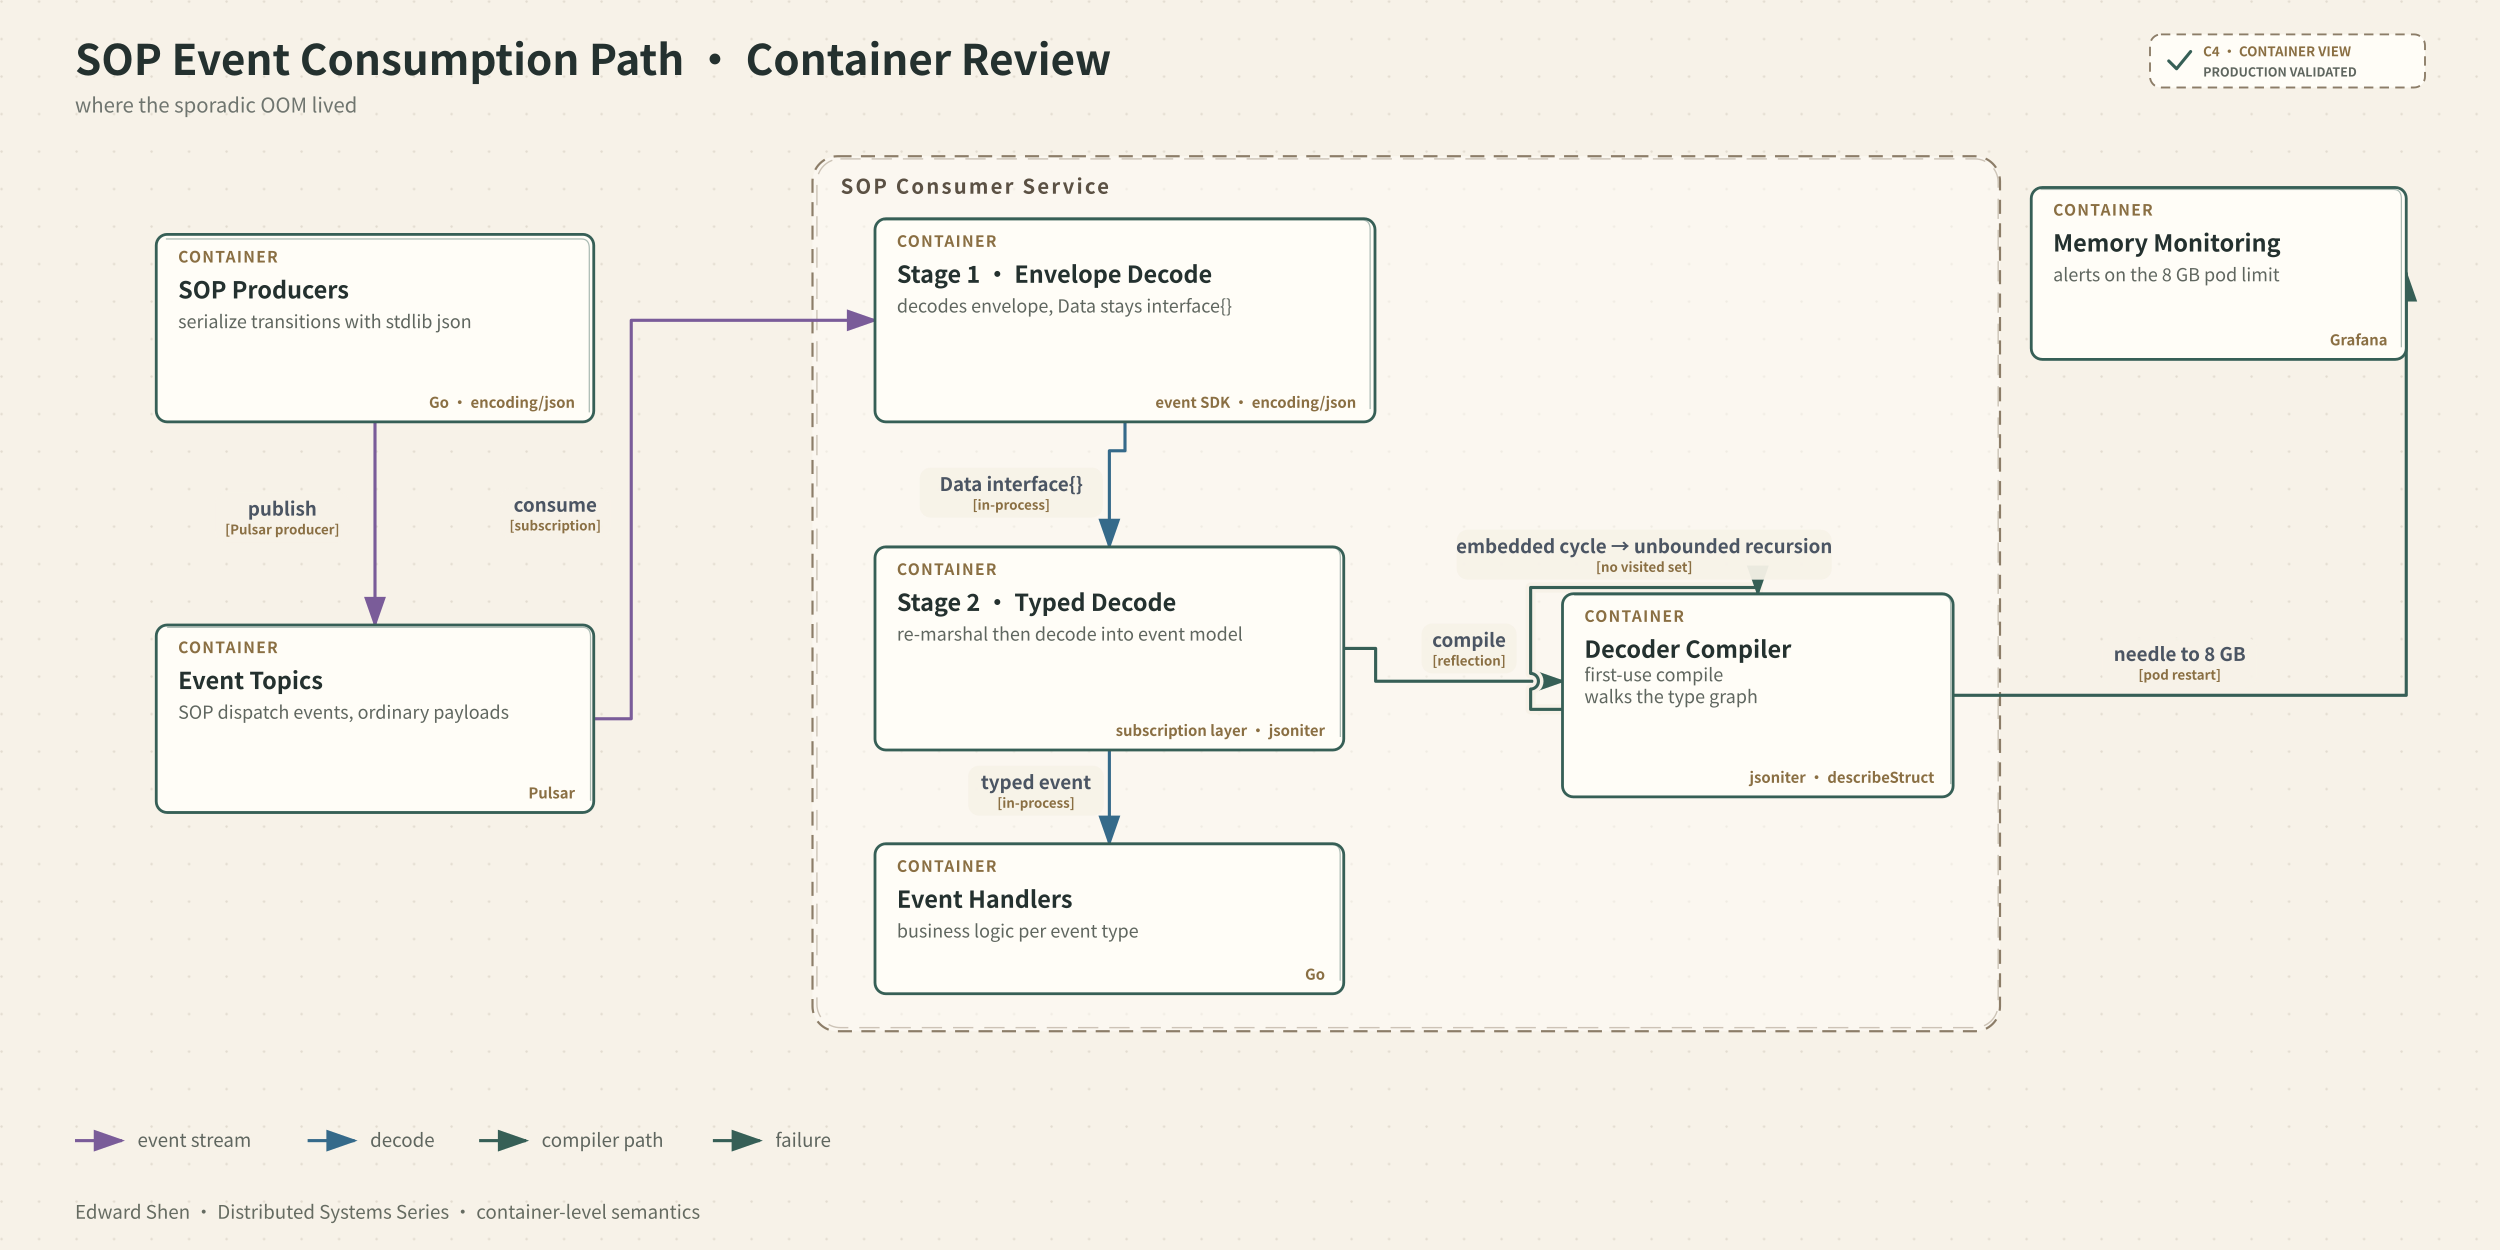
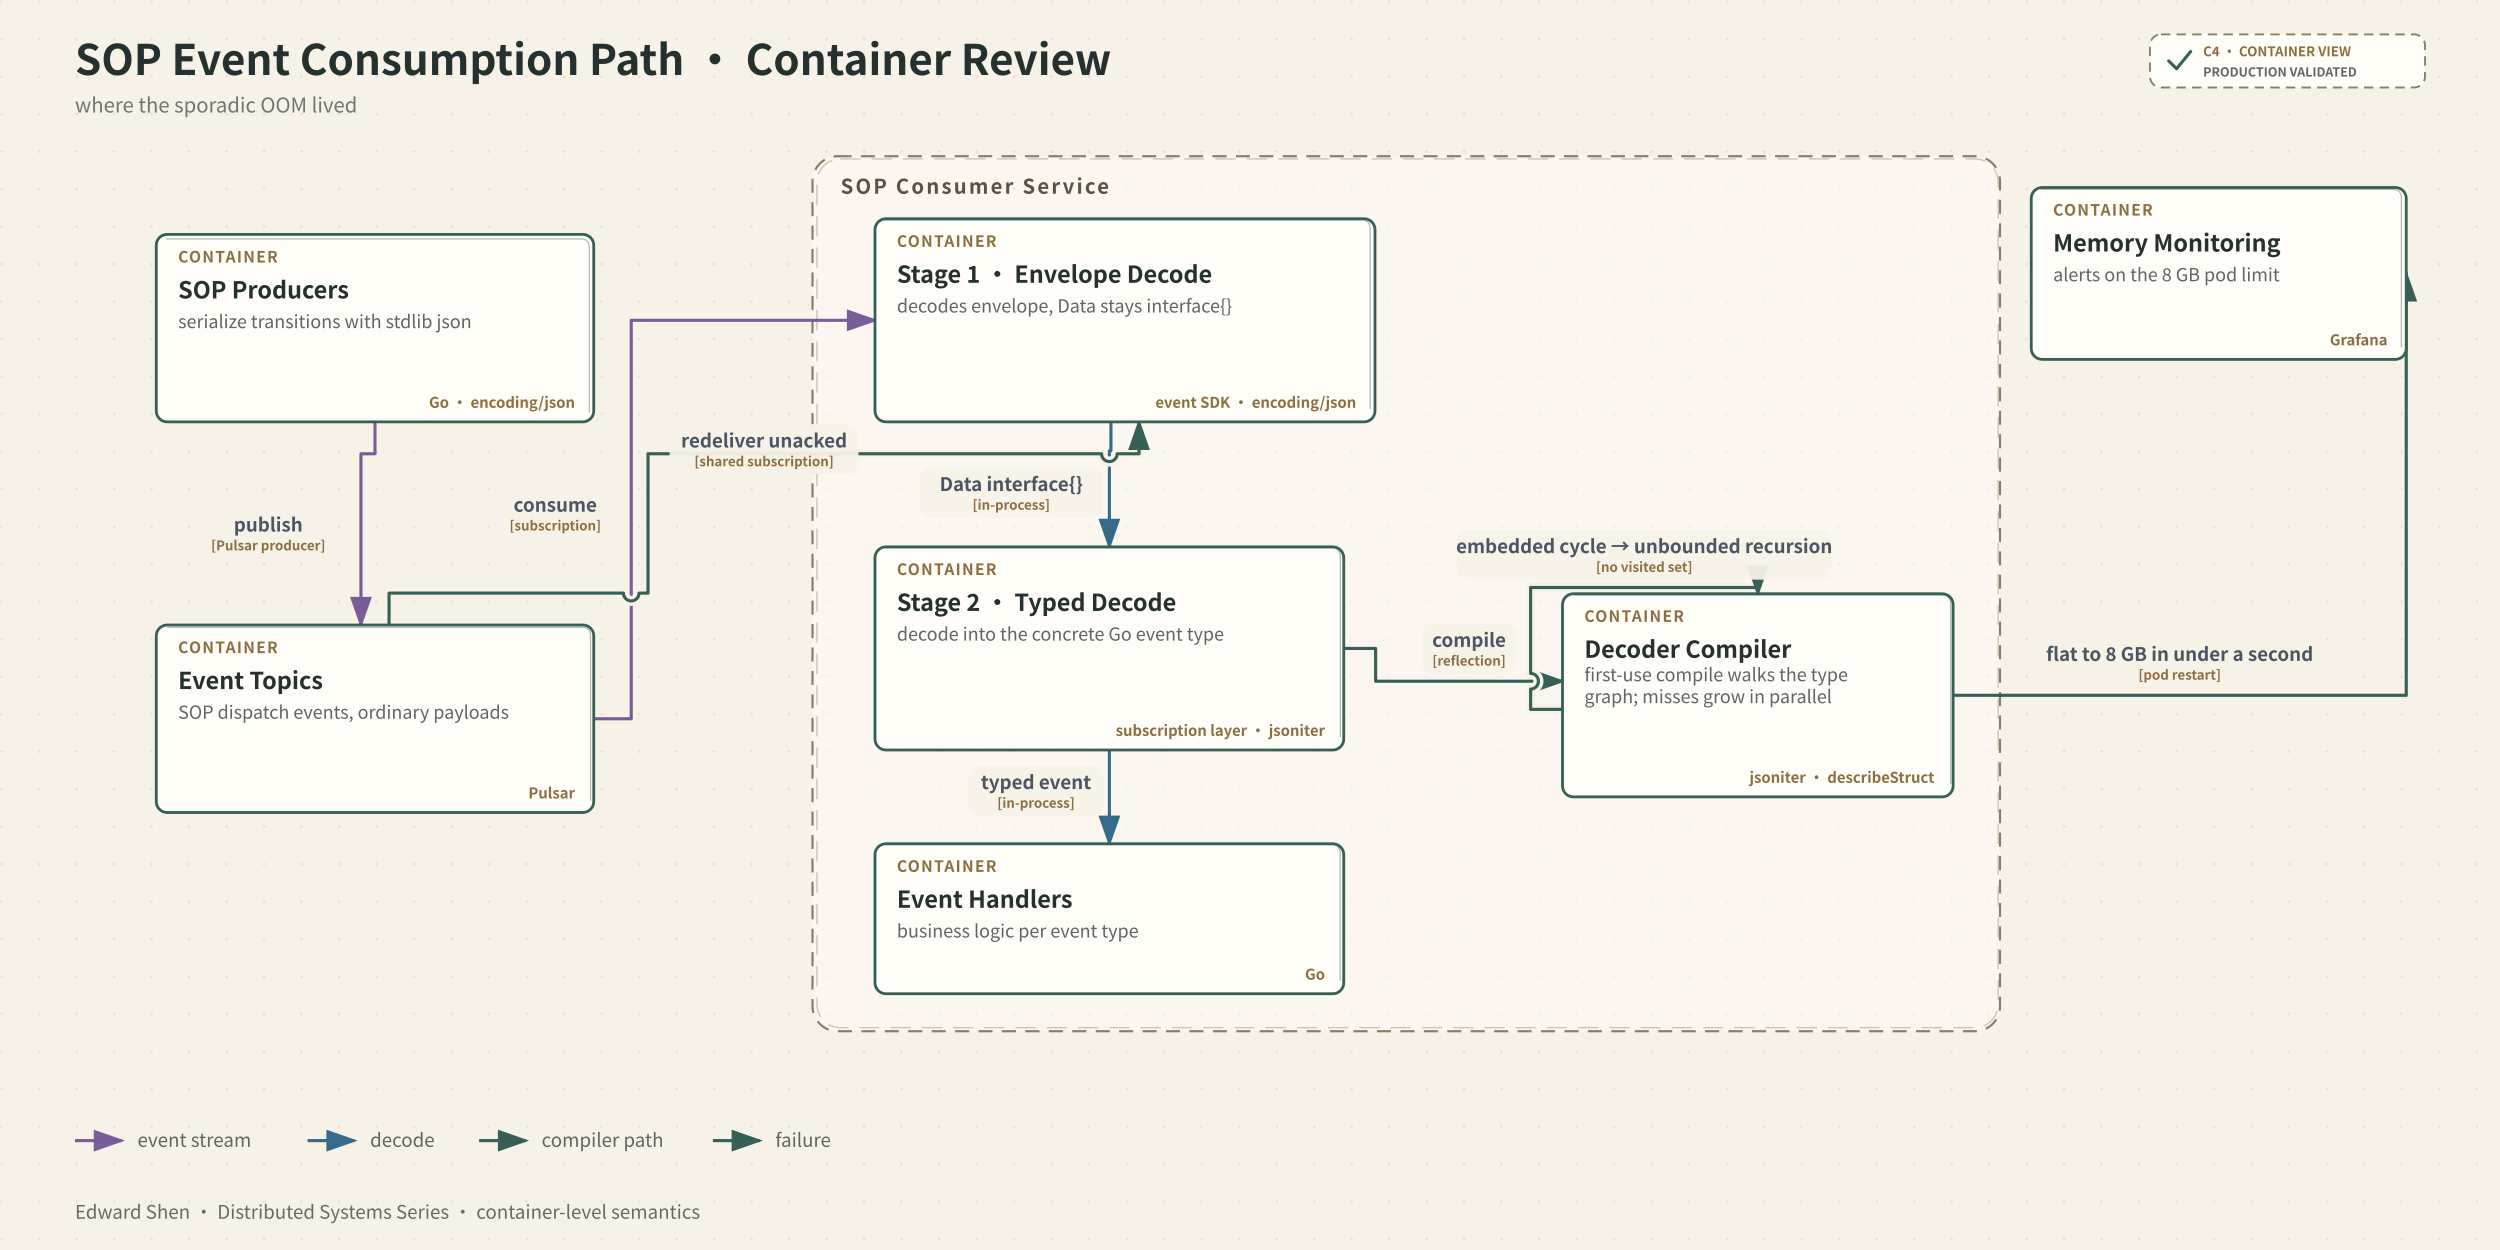
<svg xmlns="http://www.w3.org/2000/svg" viewBox="0 0 1600 800" width="1600" height="800" data-generator="fireworks-tech-graph" data-schema-version="1" data-text-metrics="heuristic-v1" data-style-id="9" data-visual-theme="C4 Review Canvas" data-diagram-type="c4" data-motion-scene="" data-semantic-profile="c4-review" data-semantic-valid="true" data-quality-profile="standard" data-max-bends-per-edge="12" data-max-total-bends="100" data-max-route-stretch="5.0" data-max-bridged-crossings="8" data-min-node-gap="0.0" data-min-container-gutter="0.0" data-min-label-clearance="2.0" data-min-segment-length="0.0">
  <defs>
    <marker id="arrowA" markerWidth="10" markerHeight="7" refX="9" refY="3.5" orient="auto">
      <polygon points="0 0, 10 3.5, 0 7" fill="#365f56" />
    </marker>
    <marker id="arrowB" markerWidth="10" markerHeight="7" refX="9" refY="3.5" orient="auto">
      <polygon points="0 0, 10 3.5, 0 7" fill="#a44a3f" />
    </marker>
    <marker id="arrowC" markerWidth="10" markerHeight="7" refX="9" refY="3.5" orient="auto">
      <polygon points="0 0, 10 3.5, 0 7" fill="#356a8a" />
    </marker>
    <marker id="arrowE" markerWidth="10" markerHeight="7" refX="9" refY="3.5" orient="auto">
      <polygon points="0 0, 10 3.5, 0 7" fill="#c06b35" />
    </marker>
    <marker id="arrowF" markerWidth="10" markerHeight="7" refX="9" refY="3.5" orient="auto">
      <polygon points="0 0, 10 3.5, 0 7" fill="#7a5c99" />
    </marker>
    <marker id="arrowG" markerWidth="10" markerHeight="7" refX="9" refY="3.5" orient="auto">
      <polygon points="0 0, 10 3.5, 0 7" fill="#b13e53" />
    </marker>
    <marker id="arrowH" markerWidth="10" markerHeight="7" refX="9" refY="3.5" orient="auto">
      <polygon points="0 0, 10 3.5, 0 7" fill="#746b60" />
    </marker>
    <pattern id="reviewGrid" width="24" height="24" patternUnits="userSpaceOnUse">
      <circle cx="1" cy="1" r="0.8" fill="#8c7d68" fill-opacity="0.18" />
    </pattern>
    <style>
    text { font-family: 'Avenir Next', Avenir, 'Segoe UI', 'PingFang SC', 'Noto Sans CJK SC', 'Microsoft YaHei', sans-serif; }
    .title { font-size: 27px; font-weight: 700; fill: #24312f; }
    .subtitle { font-size: 13px; font-weight: 500; fill: #6f756f; }
    .section { font-size: 13px; font-weight: 700; fill: #5b5144; letter-spacing: 1.4px; }
    .section-sub { font-size: 12px; font-weight: 500; fill: #756753; }
    .node-title { font-weight: 700; fill: #24312f; }
    .node-sub { font-weight: 500; fill: #5f665f; }
    .node-type { font-size: 10px; font-weight: 700; fill: #8a6f43; letter-spacing: 0.08em; }
    .arrow-label { font-size: 12px; font-weight: 600; fill: #4b5563; }
    .legend { font-size: 12px; font-weight: 500; fill: #5f665f; }
    .footnote { font-size: 12px; font-weight: 500; fill: #656b61; }
    .metric-label { font-size: 8.5px; font-weight: 700; fill: #656b61; text-transform: uppercase; }
    .metric-value { font-size: 9.5px; font-weight: 700; fill: #24312f; }
    </style>
  </defs>
  <rect data-graph-role="background" width="1600.0" height="800.0" fill="#f7f2e8" />
  <rect data-graph-role="decoration" width="1600.0" height="800.0" fill="url(#reviewGrid)" />
  <text x="48.0" y="48" text-anchor="start" class="title">SOP Event Consumption Path · Container Review</text>
  <text x="48.0" y="72" text-anchor="start" class="subtitle">where the sporadic OOM lived</text>
  <g id="style-signature" data-graph-role="decoration" data-style-signature="c4-review-board">
    <rect x="1376.0" y="22.0" width="176.0" height="34.0" rx="7" fill="#fffdf7" stroke="#8c7d68" stroke-width="1.2" stroke-dasharray="6 4" />
    <path d="M 1388.0 39.0 l 5 5 9 -11" fill="none" stroke="#365f56" stroke-width="2" stroke-linecap="round" stroke-linejoin="round" />
    <text data-full-text="C4 · CONTAINER VIEW" x="1410.0" y="36.0" font-size="8.5" font-weight="800" fill="#8a6f43">C4 · CONTAINER VIEW</text>
    <text data-full-text="PRODUCTION VALIDATED" x="1410.0" y="49.0" font-size="8" font-weight="700" fill="#5f665f">PRODUCTION VALIDATED</text>
  </g>
  <g id="consumer-boundary" data-graph-role="container" data-container-id="consumer-boundary" data-semantic-role="boundary" data-graph-bounds="520,100,1280,660">
    <rect data-graph-role="container" x="520.0" y="100.0" width="760.0" height="560.0" rx="16.0" fill="rgba(255,253,247,0.48)" stroke="#8c7d68" stroke-width="1.4" stroke-dasharray="9 6" />
    <rect data-graph-role="decoration" x="522.829" y="101.687" width="756.0" height="556.0" rx="15.0" fill="none" stroke="#8c7d68" stroke-width="0.9" stroke-dasharray="13 7" opacity="0.42" />
    <text x="538.0" y="124.0" class="section">SOP Consumer Service</text>
    <rect id="consumer-boundary-header" data-graph-role="reserved" data-reserved-kind="container-header" x="528" y="106" width="171.7" height="30" fill="none" stroke="none" />
  </g>
-   <path id="publish-review-stroke" data-graph-role="decoration" data-owner="publish" d="M 240,270 L 240,400" fill="none" stroke="#7a5c99" stroke-width="0.9" stroke-dasharray="2.5,2" opacity="0.30" stroke-dashoffset="-0.87" />
-   <path id="publish" data-graph-role="edge" data-edge-id="publish" data-source="producers" data-target="pulsar" data-edge-kind="flow" data-topic-id="" data-flow="async" data-motion-role="" data-motion-stage="" data-motion-order="" data-protocol="Pulsar producer" data-via="" data-critical-path-id="" data-critical-hop="" data-critical-hops="" data-critical="false" data-bends="0" data-route-stretch="1.0" data-bridges="" d="M 240,270 L 240,400" fill="none" stroke="#7a5c99" stroke-width="2.0" stroke-linecap="round" stroke-linejoin="round" marker-end="url(#arrowF)" />
+   <path id="publish-review-stroke" data-graph-role="decoration" data-owner="publish" d="M 240,270 L 240,290.4 L 231,290.4 L 231,400" fill="none" stroke="#7a5c99" stroke-width="0.9" stroke-dasharray="2.5,2" opacity="0.30" stroke-dashoffset="-0.87" />
+   <path id="publish" data-graph-role="edge" data-edge-id="publish" data-source="producers" data-target="pulsar" data-edge-kind="flow" data-topic-id="" data-flow="async" data-motion-role="" data-motion-stage="" data-motion-order="" data-protocol="Pulsar producer" data-via="" data-critical-path-id="" data-critical-hop="" data-critical-hops="" data-critical="false" data-bends="2" data-route-stretch="1.0" data-bridges="" d="M 240,270 L 240,290.4 L 231,290.4 L 231,400" fill="none" stroke="#7a5c99" stroke-width="2.0" stroke-linecap="round" stroke-linejoin="round" marker-end="url(#arrowF)" />
  <path id="deliver-review-stroke" data-graph-role="decoration" data-owner="deliver" d="M 380,460 L 404,460 L 404,205 L 560,205" fill="none" stroke="#7a5c99" stroke-width="0.9" stroke-dasharray="2.5,2" opacity="0.30" stroke-dashoffset="0.65" />
  <path id="deliver" data-graph-role="edge" data-edge-id="deliver" data-source="pulsar" data-target="stage1" data-edge-kind="flow" data-topic-id="" data-flow="async" data-motion-role="" data-motion-stage="" data-motion-order="" data-protocol="subscription" data-via="" data-critical-path-id="" data-critical-hop="" data-critical-hops="" data-critical="false" data-bends="2" data-route-stretch="1.0" data-bridges="" d="M 380,460 L 404,460 L 404,205 L 560,205" fill="none" stroke="#7a5c99" stroke-width="2.0" stroke-linecap="round" stroke-linejoin="round" marker-end="url(#arrowF)" />
-   <path id="handoff-review-stroke" data-graph-role="decoration" data-owner="handoff" d="M 720,270 L 720,288.5 L 710,288.5 L 710,350" fill="none" stroke="#356a8a" stroke-width="0.9" stroke-dasharray="2.5,2" opacity="0.30" stroke-dashoffset="0.61" />
-   <path id="handoff" data-graph-role="edge" data-edge-id="handoff" data-source="stage1" data-target="stage2" data-edge-kind="flow" data-topic-id="" data-flow="read" data-motion-role="" data-motion-stage="" data-motion-order="" data-protocol="in-process" data-via="" data-critical-path-id="" data-critical-hop="" data-critical-hops="" data-critical="false" data-bends="2" data-route-stretch="1.0" data-bridges="" d="M 720,270 L 720,288.5 L 710,288.5 L 710,350" fill="none" stroke="#356a8a" stroke-width="2.0" stroke-linecap="round" stroke-linejoin="round" marker-end="url(#arrowC)" />
+   <path id="handoff-review-stroke" data-graph-role="decoration" data-owner="handoff" d="M 711,270 L 711,288.5 L 710,288.5 L 710,350" fill="none" stroke="#356a8a" stroke-width="0.9" stroke-dasharray="2.5,2" opacity="0.30" stroke-dashoffset="0.61" />
+   <path id="handoff" data-graph-role="edge" data-edge-id="handoff" data-source="stage1" data-target="stage2" data-edge-kind="flow" data-topic-id="" data-flow="read" data-motion-role="" data-motion-stage="" data-motion-order="" data-protocol="in-process" data-via="" data-critical-path-id="" data-critical-hop="" data-critical-hops="" data-critical="false" data-bends="2" data-route-stretch="1.0" data-bridges="" d="M 711,270 L 711,288.5 L 710,288.5 L 710,350" fill="none" stroke="#356a8a" stroke-width="2.0" stroke-linecap="round" stroke-linejoin="round" marker-end="url(#arrowC)" />
  <path id="compile-review-stroke" data-graph-role="decoration" data-owner="compile" d="M 860,415 L 880.4,415 L 880.4,436 L 1000,436" fill="none" stroke="#365f56" stroke-width="0.9" stroke-dasharray="2.5,2" opacity="0.30" stroke-dashoffset="1.03" />
  <path id="compile" data-graph-role="edge" data-edge-id="compile" data-source="stage2" data-target="decoder-compile" data-edge-kind="flow" data-topic-id="" data-flow="control" data-motion-role="" data-motion-stage="" data-motion-order="" data-protocol="reflection" data-via="" data-critical-path-id="" data-critical-hop="" data-critical-hops="" data-critical="false" data-bends="2" data-route-stretch="1.0" data-bridges="" d="M 860,415 L 880.4,415 L 880.4,436 L 1000,436" fill="none" stroke="#365f56" stroke-width="2.0" stroke-linecap="round" stroke-linejoin="round" marker-end="url(#arrowA)" />
  <path id="recursion-bridge-mask" data-graph-role="bridge-mask" data-owner="recursion" d="M 1000,454 L 979.6,454 L 979.6,441 A 5 5 0 0 0 979.6,431 L 979.6,376 L 1125,376 L 1125,380" fill="none" stroke="#f7f2e8" stroke-width="6.5" stroke-linecap="round" stroke-linejoin="round" />
  <path id="recursion-review-stroke" data-graph-role="decoration" data-owner="recursion" d="M 1000,454 L 979.6,454 L 979.6,441 A 5 5 0 0 0 979.6,431 L 979.6,376 L 1125,376 L 1125,380" fill="none" stroke="#365f56" stroke-width="0.9" stroke-dasharray="2.5,2" opacity="0.30" stroke-dashoffset="-0.08" />
  <path id="recursion" data-graph-role="edge" data-edge-id="recursion" data-source="decoder-compile" data-target="decoder-compile" data-edge-kind="flow" data-topic-id="" data-flow="error" data-motion-role="" data-motion-stage="" data-motion-order="" data-protocol="no visited set" data-via="" data-critical-path-id="" data-critical-hop="" data-critical-hops="" data-critical="false" data-bends="3" data-route-stretch="1.245" data-bridges="979.6,436" d="M 1000,454 L 979.6,454 L 979.6,441 A 5 5 0 0 0 979.6,431 L 979.6,376 L 1125,376 L 1125,380" fill="none" stroke="#365f56" stroke-width="2.0" stroke-linecap="round" stroke-linejoin="round" marker-end="url(#arrowA)" />
  <path id="oom-review-stroke" data-graph-role="decoration" data-owner="oom" d="M 1250,445 L 1540,445 L 1540,175 L 1540,175" fill="none" stroke="#365f56" stroke-width="0.9" stroke-dasharray="2.5,2" opacity="0.30" stroke-dashoffset="-1.18" />
  <path id="oom" data-graph-role="edge" data-edge-id="oom" data-source="decoder-compile" data-target="dashboard" data-edge-kind="flow" data-topic-id="" data-flow="error" data-motion-role="" data-motion-stage="" data-motion-order="" data-protocol="pod restart" data-via="" data-critical-path-id="" data-critical-hop="" data-critical-hops="" data-critical="false" data-bends="1" data-route-stretch="1.0" data-bridges="" d="M 1250,445 L 1540,445 L 1540,175 L 1540,175" fill="none" stroke="#365f56" stroke-width="2.0" stroke-linecap="round" stroke-linejoin="round" marker-end="url(#arrowA)" />
  <path id="dispatch-review-stroke" data-graph-role="decoration" data-owner="dispatch" d="M 710,480 L 710,540" fill="none" stroke="#356a8a" stroke-width="0.9" stroke-dasharray="2.5,2" opacity="0.30" stroke-dashoffset="-0.2" />
  <path id="dispatch" data-graph-role="edge" data-edge-id="dispatch" data-source="stage2" data-target="handlers" data-edge-kind="flow" data-topic-id="" data-flow="read" data-motion-role="" data-motion-stage="" data-motion-order="" data-protocol="in-process" data-via="" data-critical-path-id="" data-critical-hop="" data-critical-hops="" data-critical="false" data-bends="0" data-route-stretch="1.0" data-bridges="" d="M 710,480 L 710,540" fill="none" stroke="#356a8a" stroke-width="2.0" stroke-linecap="round" stroke-linejoin="round" marker-end="url(#arrowC)" />
+   <path id="redeliver-bridge-mask" data-graph-role="bridge-mask" data-owner="redeliver" d="M 249,400 L 249,379.6 L 399,379.6 A 5 5 0 0 0 409,379.6 L 414.73,379.6 L 414.73,290.4 L 705,290.4 A 5 5 0 0 0 715,290.4 L 729,290.4 L 729,270" fill="none" stroke="#f7f2e8" stroke-width="6.5" stroke-linecap="round" stroke-linejoin="round" />
+   <path id="redeliver-review-stroke" data-graph-role="decoration" data-owner="redeliver" d="M 249,400 L 249,379.6 L 399,379.6 A 5 5 0 0 0 409,379.6 L 414.73,379.6 L 414.73,290.4 L 705,290.4 A 5 5 0 0 0 715,290.4 L 729,290.4 L 729,270" fill="none" stroke="#365f56" stroke-width="0.9" stroke-dasharray="2.5,2" opacity="0.30" stroke-dashoffset="-0.34" />
+   <path id="redeliver" data-graph-role="edge" data-edge-id="redeliver" data-source="pulsar" data-target="stage1" data-edge-kind="flow" data-topic-id="" data-flow="error" data-motion-role="" data-motion-stage="" data-motion-order="" data-protocol="shared subscription" data-via="" data-critical-path-id="" data-critical-hop="" data-critical-hops="" data-critical="false" data-bends="4" data-route-stretch="1.0" data-bridges="404,379.6;710,290.4" d="M 249,400 L 249,379.6 L 399,379.6 A 5 5 0 0 0 409,379.6 L 414.73,379.6 L 414.73,290.4 L 705,290.4 A 5 5 0 0 0 715,290.4 L 729,290.4 L 729,270" fill="none" stroke="#365f56" stroke-width="2.0" stroke-linecap="round" stroke-linejoin="round" marker-end="url(#arrowA)" />
  <g id="node-producers" data-graph-role="node" data-node-id="producers" data-semantic-role="container" data-motion-role="" data-motion-stage="" data-motion-order="" data-parent="" data-deployment-id="" data-topic-id="" data-span-id="" data-station-order="" data-status="" data-start-ms="" data-duration-ms="" data-parent-span="" data-graph-bounds="100,150,380,270">
    <rect x="100.0" y="150.0" width="280.0" height="120.0" rx="7" fill="#fffdf7" stroke="#365f56" stroke-width="1.8" />
    <path data-graph-role="decoration" d="M 106.15 152.951 H 372.15 Q 377.15 152.951 377.15 158.951 V 263.951" fill="none" stroke="#365f56" stroke-width="0.8" opacity="0.42" />
    <text data-text-role="type" data-full-text="CONTAINER" data-text-max-width="252.0" x="114.0" y="168.0" class="node-type" font-size="10.0">CONTAINER</text>
    <text data-text-role="title" data-full-text="SOP Producers" data-text-max-width="252.0" x="114.0" y="191.0" class="node-title" font-size="15" text-anchor="start">SOP Producers</text>
    <text data-text-role="description" data-line="1" data-full-text="serialize transitions with stdlib json" x="114.0" y="210.0" class="node-sub" font-size="11.5" text-anchor="start">serialize transitions with stdlib json</text>
    <text data-text-role="technology" data-full-text="Go · encoding/json" data-text-max-width="256.0" x="368.0" y="261.0" text-anchor="end" font-size="9.5" font-weight="700" fill="#8a6f43">Go · encoding/json</text>
  </g>
  <g id="node-pulsar" data-graph-role="node" data-node-id="pulsar" data-semantic-role="container" data-motion-role="" data-motion-stage="" data-motion-order="" data-parent="" data-deployment-id="" data-topic-id="" data-span-id="" data-station-order="" data-status="" data-start-ms="" data-duration-ms="" data-parent-span="" data-graph-bounds="100,400,380,520">
    <rect x="100.0" y="400.0" width="280.0" height="120.0" rx="7" fill="#fffdf7" stroke="#365f56" stroke-width="1.8" />
    <path data-graph-role="decoration" d="M 106.943 401.485 H 372.943 Q 377.943 401.485 377.943 407.485 V 512.485" fill="none" stroke="#365f56" stroke-width="0.8" opacity="0.42" />
    <text data-text-role="type" data-full-text="CONTAINER" data-text-max-width="252.0" x="114.0" y="418.0" class="node-type" font-size="10.0">CONTAINER</text>
    <text data-text-role="title" data-full-text="Event Topics" data-text-max-width="252.0" x="114.0" y="441.0" class="node-title" font-size="15" text-anchor="start">Event Topics</text>
    <text data-text-role="description" data-line="1" data-full-text="SOP dispatch events, ordinary payloads" x="114.0" y="460.0" class="node-sub" font-size="11.5" text-anchor="start">SOP dispatch events, ordinary payloads</text>
    <text data-text-role="technology" data-full-text="Pulsar" data-text-max-width="256.0" x="368.0" y="511.0" text-anchor="end" font-size="9.5" font-weight="700" fill="#8a6f43">Pulsar</text>
  </g>
  <g id="node-stage1" data-graph-role="node" data-node-id="stage1" data-semantic-role="container" data-motion-role="" data-motion-stage="" data-motion-order="" data-parent="consumer-boundary" data-deployment-id="" data-topic-id="" data-span-id="" data-station-order="" data-status="" data-start-ms="" data-duration-ms="" data-parent-span="" data-graph-bounds="560,140,880,270">
    <rect x="560.0" y="140.0" width="320.0" height="130.0" rx="7" fill="#fffdf7" stroke="#365f56" stroke-width="1.8" />
    <path data-graph-role="decoration" d="M 565.895 140.857 H 871.895 Q 876.895 140.857 876.895 146.857 V 261.857" fill="none" stroke="#365f56" stroke-width="0.8" opacity="0.42" />
    <text data-text-role="type" data-full-text="CONTAINER" data-text-max-width="292.0" x="574.0" y="158.0" class="node-type" font-size="10.0">CONTAINER</text>
    <text data-text-role="title" data-full-text="Stage 1 · Envelope Decode" data-text-max-width="292.0" x="574.0" y="181.0" class="node-title" font-size="15" text-anchor="start">Stage 1 · Envelope Decode</text>
    <text data-text-role="description" data-line="1" data-full-text="decodes envelope, Data stays interface{}" x="574.0" y="200.0" class="node-sub" font-size="11.5" text-anchor="start">decodes envelope, Data stays interface{}</text>
    <text data-text-role="technology" data-full-text="event SDK · encoding/json" data-text-max-width="296.0" x="868.0" y="261.0" text-anchor="end" font-size="9.5" font-weight="700" fill="#8a6f43">event SDK · encoding/json</text>
  </g>
  <g id="node-stage2" data-graph-role="node" data-node-id="stage2" data-semantic-role="container" data-motion-role="" data-motion-stage="" data-motion-order="" data-parent="consumer-boundary" data-deployment-id="" data-topic-id="" data-span-id="" data-station-order="" data-status="" data-start-ms="" data-duration-ms="" data-parent-span="" data-graph-bounds="560,350,860,480">
    <rect x="560.0" y="350.0" width="300.0" height="130.0" rx="7" fill="#fffdf7" stroke="#365f56" stroke-width="1.8" />
    <path data-graph-role="decoration" d="M 566.83 350.667 H 852.83 Q 857.83 350.667 857.83 356.667 V 471.667" fill="none" stroke="#365f56" stroke-width="0.8" opacity="0.42" />
    <text data-text-role="type" data-full-text="CONTAINER" data-text-max-width="272.0" x="574.0" y="368.0" class="node-type" font-size="10.0">CONTAINER</text>
    <text data-text-role="title" data-full-text="Stage 2 · Typed Decode" data-text-max-width="272.0" x="574.0" y="391.0" class="node-title" font-size="15" text-anchor="start">Stage 2 · Typed Decode</text>
-     <text data-text-role="description" data-line="1" data-full-text="re-marshal then decode into event model" x="574.0" y="410.0" class="node-sub" font-size="11.5" text-anchor="start">re-marshal then decode into event model</text>
+     <text data-text-role="description" data-line="1" data-full-text="decode into the concrete Go event type" x="574.0" y="410.0" class="node-sub" font-size="11.5" text-anchor="start">decode into the concrete Go event type</text>
    <text data-text-role="technology" data-full-text="subscription layer · jsoniter" data-text-max-width="276.0" x="848.0" y="471.0" text-anchor="end" font-size="9.5" font-weight="700" fill="#8a6f43">subscription layer · jsoniter</text>
  </g>
  <g id="node-decoder-compile" data-graph-role="node" data-node-id="decoder-compile" data-semantic-role="container" data-motion-role="" data-motion-stage="" data-motion-order="" data-parent="consumer-boundary" data-deployment-id="" data-topic-id="" data-span-id="" data-station-order="" data-status="" data-start-ms="" data-duration-ms="" data-parent-span="" data-graph-bounds="1000,380,1250,510">
    <rect x="1000.0" y="380.0" width="250.0" height="130.0" rx="7" fill="#fffdf7" stroke="#365f56" stroke-width="1.8" />
    <path data-graph-role="decoration" d="M 1007.456 380.858 H 1243.456 Q 1248.456 380.858 1248.456 386.858 V 501.858" fill="none" stroke="#365f56" stroke-width="0.8" opacity="0.42" />
    <text data-text-role="type" data-full-text="CONTAINER" data-text-max-width="222.0" x="1014.0" y="398.0" class="node-type" font-size="10.0">CONTAINER</text>
    <text data-text-role="title" data-full-text="Decoder Compiler" data-text-max-width="222.0" x="1014.0" y="421.0" class="node-title" font-size="15" text-anchor="start">Decoder Compiler</text>
-     <text data-text-role="description" data-line="1" data-full-text="first-use compile walks the type graph" x="1014.0" y="436.0" class="node-sub" font-size="11.5" text-anchor="start">first-use compile</text>
-     <text data-text-role="description" data-line="2" data-full-text="first-use compile walks the type graph" x="1014.0" y="450.0" class="node-sub" font-size="11.5" text-anchor="start">walks the type graph</text>
+     <text data-text-role="description" data-line="1" data-full-text="first-use compile walks the type graph; misses grow in parallel" x="1014.0" y="436.0" class="node-sub" font-size="11.5" text-anchor="start">first-use compile walks the type</text>
+     <text data-text-role="description" data-line="2" data-full-text="first-use compile walks the type graph; misses grow in parallel" x="1014.0" y="450.0" class="node-sub" font-size="11.5" text-anchor="start">graph; misses grow in parallel</text>
    <text data-text-role="technology" data-full-text="jsoniter · describeStruct" data-text-max-width="226.0" x="1238.0" y="501.0" text-anchor="end" font-size="9.5" font-weight="700" fill="#8a6f43">jsoniter · describeStruct</text>
  </g>
  <g id="node-handlers" data-graph-role="node" data-node-id="handlers" data-semantic-role="container" data-motion-role="" data-motion-stage="" data-motion-order="" data-parent="consumer-boundary" data-deployment-id="" data-topic-id="" data-span-id="" data-station-order="" data-status="" data-start-ms="" data-duration-ms="" data-parent-span="" data-graph-bounds="560,540,860,636">
    <rect x="560.0" y="540.0" width="300.0" height="96.0" rx="7" fill="#fffdf7" stroke="#365f56" stroke-width="1.8" />
    <path data-graph-role="decoration" d="M 566.719 540.631 H 852.719 Q 857.719 540.631 857.719 546.631 V 627.631" fill="none" stroke="#365f56" stroke-width="0.8" opacity="0.42" />
    <text data-text-role="type" data-full-text="CONTAINER" data-text-max-width="272.0" x="574.0" y="558.0" class="node-type" font-size="10.0">CONTAINER</text>
    <text data-text-role="title" data-full-text="Event Handlers" data-text-max-width="272.0" x="574.0" y="581.0" class="node-title" font-size="15" text-anchor="start">Event Handlers</text>
    <text data-text-role="description" data-line="1" data-full-text="business logic per event type" x="574.0" y="600.0" class="node-sub" font-size="11.5" text-anchor="start">business logic per event type</text>
    <text data-text-role="technology" data-full-text="Go" data-text-max-width="276.0" x="848.0" y="627.0" text-anchor="end" font-size="9.5" font-weight="700" fill="#8a6f43">Go</text>
  </g>
  <g id="node-dashboard" data-graph-role="node" data-node-id="dashboard" data-semantic-role="container" data-motion-role="" data-motion-stage="" data-motion-order="" data-parent="" data-deployment-id="" data-topic-id="" data-span-id="" data-station-order="" data-status="" data-start-ms="" data-duration-ms="" data-parent-span="" data-graph-bounds="1300,120,1540,230">
    <rect x="1300.0" y="120.0" width="240.0" height="110.0" rx="7" fill="#fffdf7" stroke="#365f56" stroke-width="1.8" />
    <path data-graph-role="decoration" d="M 1305.877 121.246 H 1531.877 Q 1536.877 121.246 1536.877 127.246 V 222.246" fill="none" stroke="#365f56" stroke-width="0.8" opacity="0.42" />
    <text data-text-role="type" data-full-text="CONTAINER" data-text-max-width="212.0" x="1314.0" y="138.0" class="node-type" font-size="10.0">CONTAINER</text>
    <text data-text-role="title" data-full-text="Memory Monitoring" data-text-max-width="212.0" x="1314.0" y="161.0" class="node-title" font-size="15" text-anchor="start">Memory Monitoring</text>
    <text data-text-role="description" data-line="1" data-full-text="alerts on the 8 GB pod limit" x="1314.0" y="180.0" class="node-sub" font-size="11.5" text-anchor="start">alerts on the 8 GB pod limit</text>
    <text data-text-role="technology" data-full-text="Grafana" data-text-max-width="216.0" x="1528.0" y="221.0" text-anchor="end" font-size="9.5" font-weight="700" fill="#8a6f43">Grafana</text>
  </g>
-   <g id="publish-label" data-graph-role="label" data-owner="publish" data-graph-bounds="137.75,315,223.62,347">
-     <rect x="137.75" y="315.0" width="85.87" height="32" rx="7" fill="#f7f2e8" opacity="0.94" />
-     <text x="180.68" y="330.0" text-anchor="middle" class="arrow-label" font-size="11.5">publish</text>
-     <text x="180.68" y="342.0" text-anchor="middle" font-size="8.5" font-weight="800" fill="#8a6f43">[Pulsar producer]</text>
+   <g id="publish-label" data-graph-role="label" data-owner="publish" data-graph-bounds="128.75,325.2,214.62,357.2">
+     <rect x="128.75" y="325.2" width="85.87" height="32" rx="7" fill="#f7f2e8" opacity="0.94" />
+     <text x="171.68" y="340.2" text-anchor="middle" class="arrow-label" font-size="11.5">publish</text>
+     <text x="171.68" y="352.2" text-anchor="middle" font-size="8.5" font-weight="800" fill="#8a6f43">[Pulsar producer]</text>
  </g>
  <g id="deliver-label" data-graph-role="label" data-owner="deliver" data-graph-bounds="319.99,312.5,390.73,344.5">
    <rect x="319.99" y="312.5" width="70.74" height="32" rx="7" fill="#f7f2e8" opacity="0.94" />
    <text x="355.36" y="327.5" text-anchor="middle" class="arrow-label" font-size="11.5">consume</text>
    <text x="355.36" y="339.5" text-anchor="middle" font-size="8.5" font-weight="800" fill="#8a6f43">[subscription]</text>
  </g>
  <g id="handoff-label" data-graph-role="label" data-owner="handoff" data-graph-bounds="588.6,299.25,705.8,331.25">
    <rect x="588.6" y="299.25" width="117.2" height="32" rx="7" fill="#f7f2e8" opacity="0.94" />
    <text x="647.2" y="314.25" text-anchor="middle" class="arrow-label" font-size="11.5">Data interface{}</text>
    <text x="647.2" y="326.25" text-anchor="middle" font-size="8.5" font-weight="800" fill="#8a6f43">[in-process]</text>
  </g>
  <g id="compile-label" data-graph-role="label" data-owner="compile" data-graph-bounds="909.76,399,970.64,431">
    <rect x="909.76" y="399.0" width="60.88" height="32" rx="7" fill="#f7f2e8" opacity="0.94" />
    <text x="940.2" y="414.0" text-anchor="middle" class="arrow-label" font-size="11.5">compile</text>
    <text x="940.2" y="426.0" text-anchor="middle" font-size="8.5" font-weight="800" fill="#8a6f43">[reflection]</text>
  </g>
  <g id="recursion-label" data-graph-role="label" data-owner="recursion" data-graph-bounds="932.29,339,1172.31,371">
    <rect x="932.29" y="339.0" width="240.02" height="32" rx="7" fill="#f7f2e8" opacity="0.94" />
    <text x="1052.3" y="354.0" text-anchor="middle" class="arrow-label" font-size="11.5">embedded cycle → unbounded recursion</text>
    <text x="1052.3" y="366.0" text-anchor="middle" font-size="8.5" font-weight="800" fill="#8a6f43">[no visited set]</text>
  </g>
-   <g id="oom-label" data-graph-role="label" data-owner="oom" data-graph-bounds="1345.6,408,1444.4,440">
-     <rect x="1345.6" y="408.0" width="98.8" height="32" rx="7" fill="#f7f2e8" opacity="0.94" />
-     <text x="1395.0" y="423.0" text-anchor="middle" class="arrow-label" font-size="11.5">needle to 8 GB</text>
+   <g id="oom-label" data-graph-role="label" data-owner="oom" data-graph-bounds="1298.8,408,1491.21,440">
+     <rect x="1298.8" y="408.0" width="192.41" height="32" rx="7" fill="#f7f2e8" opacity="0.94" />
+     <text x="1395.0" y="423.0" text-anchor="middle" class="arrow-label" font-size="11.5">flat to 8 GB in under a second</text>
    <text x="1395.0" y="435.0" text-anchor="middle" font-size="8.5" font-weight="800" fill="#8a6f43">[pod restart]</text>
  </g>
  <g id="dispatch-label" data-graph-role="label" data-owner="dispatch" data-graph-bounds="619.62,490,706.46,522">
    <rect x="619.62" y="490.0" width="86.84" height="32" rx="7" fill="#f7f2e8" opacity="0.94" />
    <text x="663.04" y="505.0" text-anchor="middle" class="arrow-label" font-size="11.5">typed event</text>
    <text x="663.04" y="517.0" text-anchor="middle" font-size="8.5" font-weight="800" fill="#8a6f43">[in-process]</text>
+   </g>
+   <g id="redeliver-label" data-graph-role="label" data-owner="redeliver" data-graph-bounds="428.56,271.4,549.44,303.4">
+     <rect x="428.56" y="271.4" width="120.88" height="32" rx="7" fill="#f7f2e8" opacity="0.94" />
+     <text x="489.0" y="286.4" text-anchor="middle" class="arrow-label" font-size="11.5">redeliver unacked</text>
+     <text x="489.0" y="298.4" text-anchor="middle" font-size="8.5" font-weight="800" fill="#8a6f43">[shared subscription]</text>
  </g>
  <g id="legend" data-graph-role="legend">
    <rect id="legend-zone" data-graph-role="reserved" data-reserved-kind="legend" x="38" y="716" width="520.72" height="46" rx="10" fill="none" stroke="none" />
    <line data-graph-role="decoration" x1="48.0" y1="730.0" x2="78.0" y2="730.0" stroke="#7a5c99" stroke-width="2.0" marker-end="url(#arrowF)" />
    <text data-graph-role="decoration" x="88.0" y="734.0" class="legend">event stream</text>
    <line data-graph-role="decoration" x1="196.88" y1="730.0" x2="226.88" y2="730.0" stroke="#356a8a" stroke-width="2.0" marker-end="url(#arrowC)" />
    <text data-graph-role="decoration" x="236.88" y="734.0" class="legend">decode</text>
    <line data-graph-role="decoration" x1="306.64" y1="730.0" x2="336.64" y2="730.0" stroke="#365f56" stroke-width="2.0" marker-end="url(#arrowA)" />
    <text data-graph-role="decoration" x="346.64" y="734.0" class="legend">compiler path</text>
    <line data-graph-role="decoration" x1="456.24" y1="730.0" x2="486.24" y2="730.0" stroke="#365f56" stroke-width="2.0" marker-end="url(#arrowA)" />
    <text data-graph-role="decoration" x="496.24" y="734.0" class="legend">failure</text>
  </g>
  <g id="footer" data-graph-role="reserved" data-graph-bounds="48,768,524,784">
    <text x="48.0" y="780.0" class="footnote">Edward Shen · Distributed Systems Series · container-level semantics</text>
  </g>
</svg>
